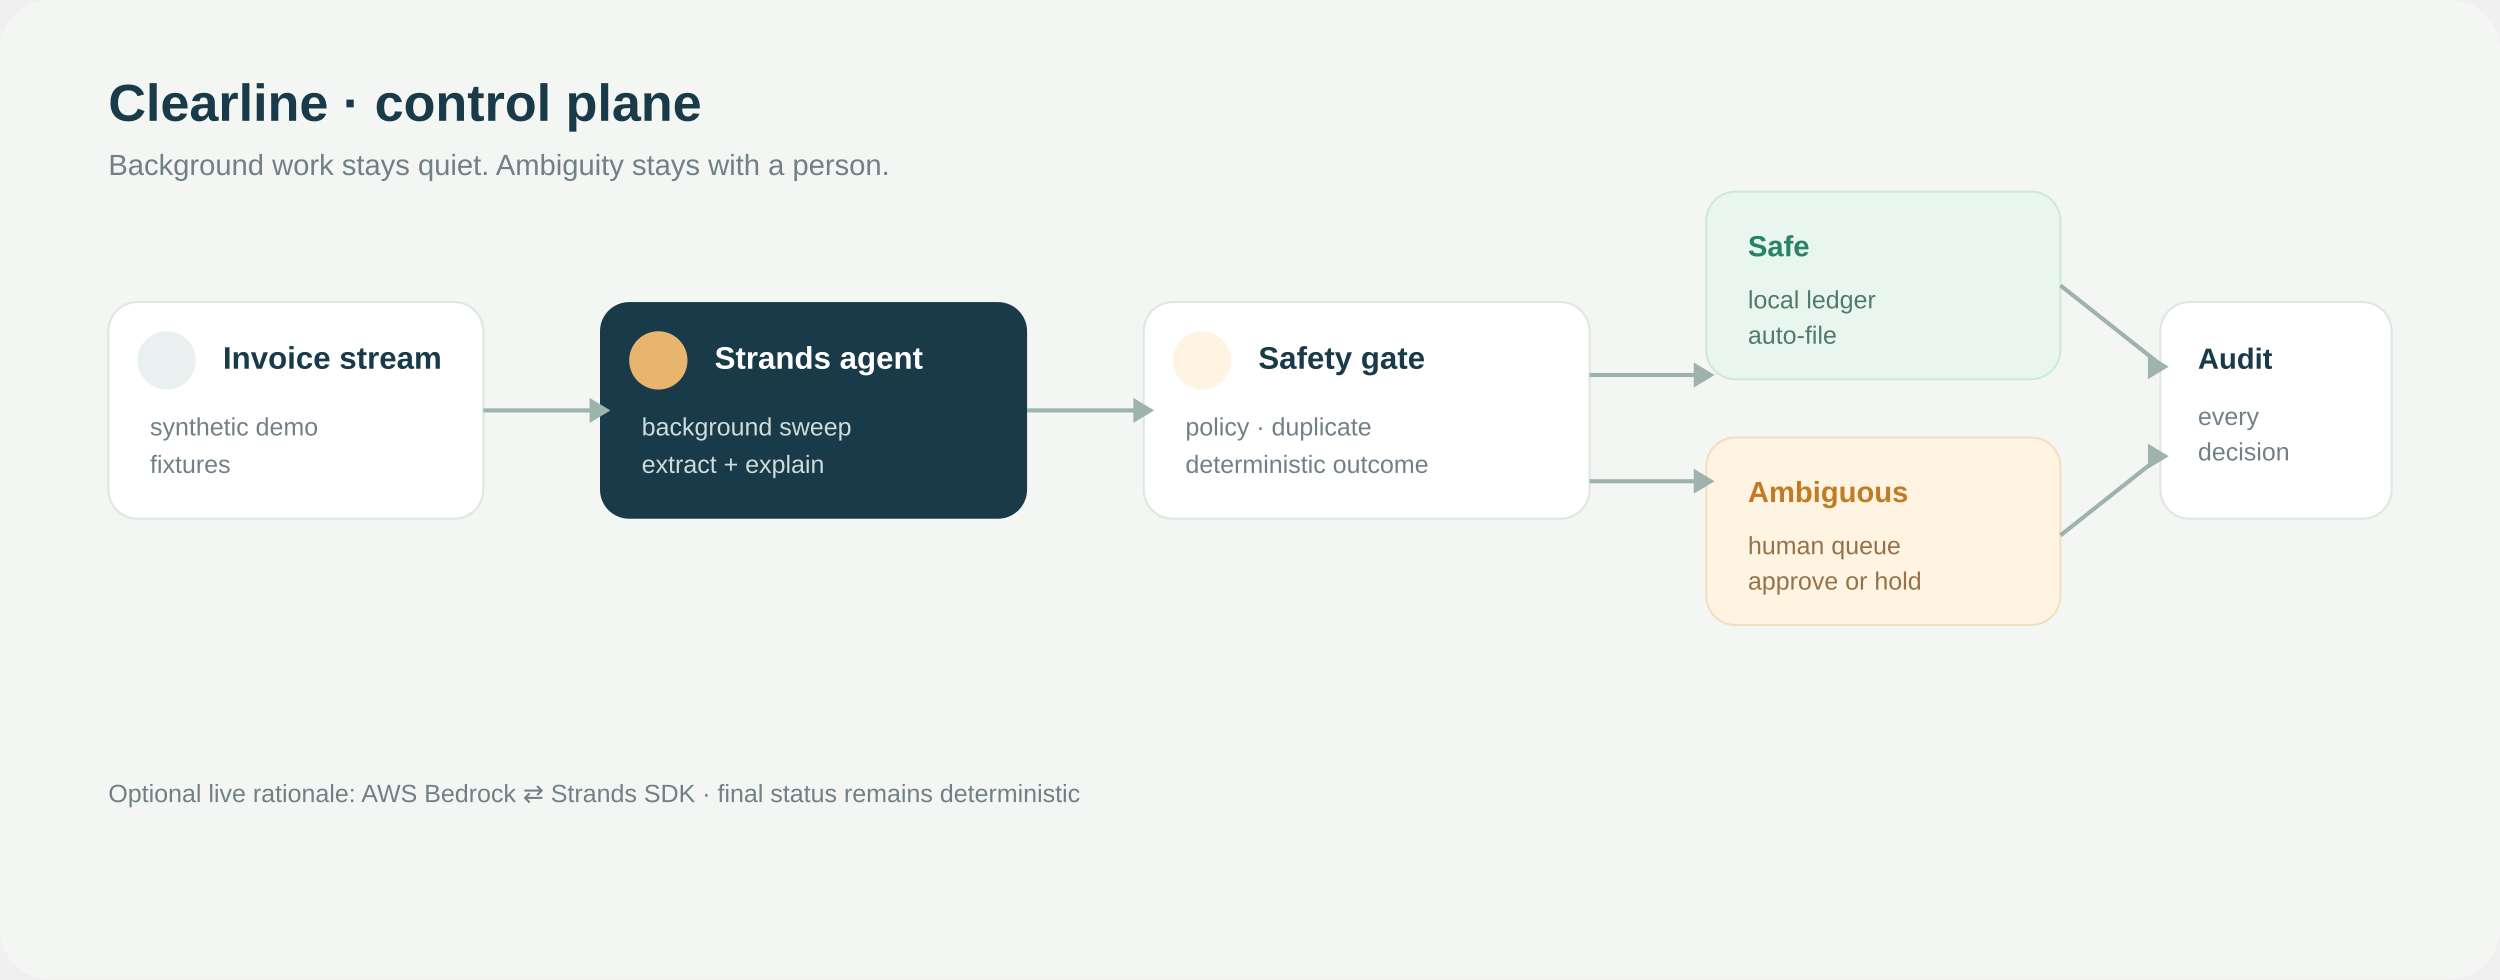
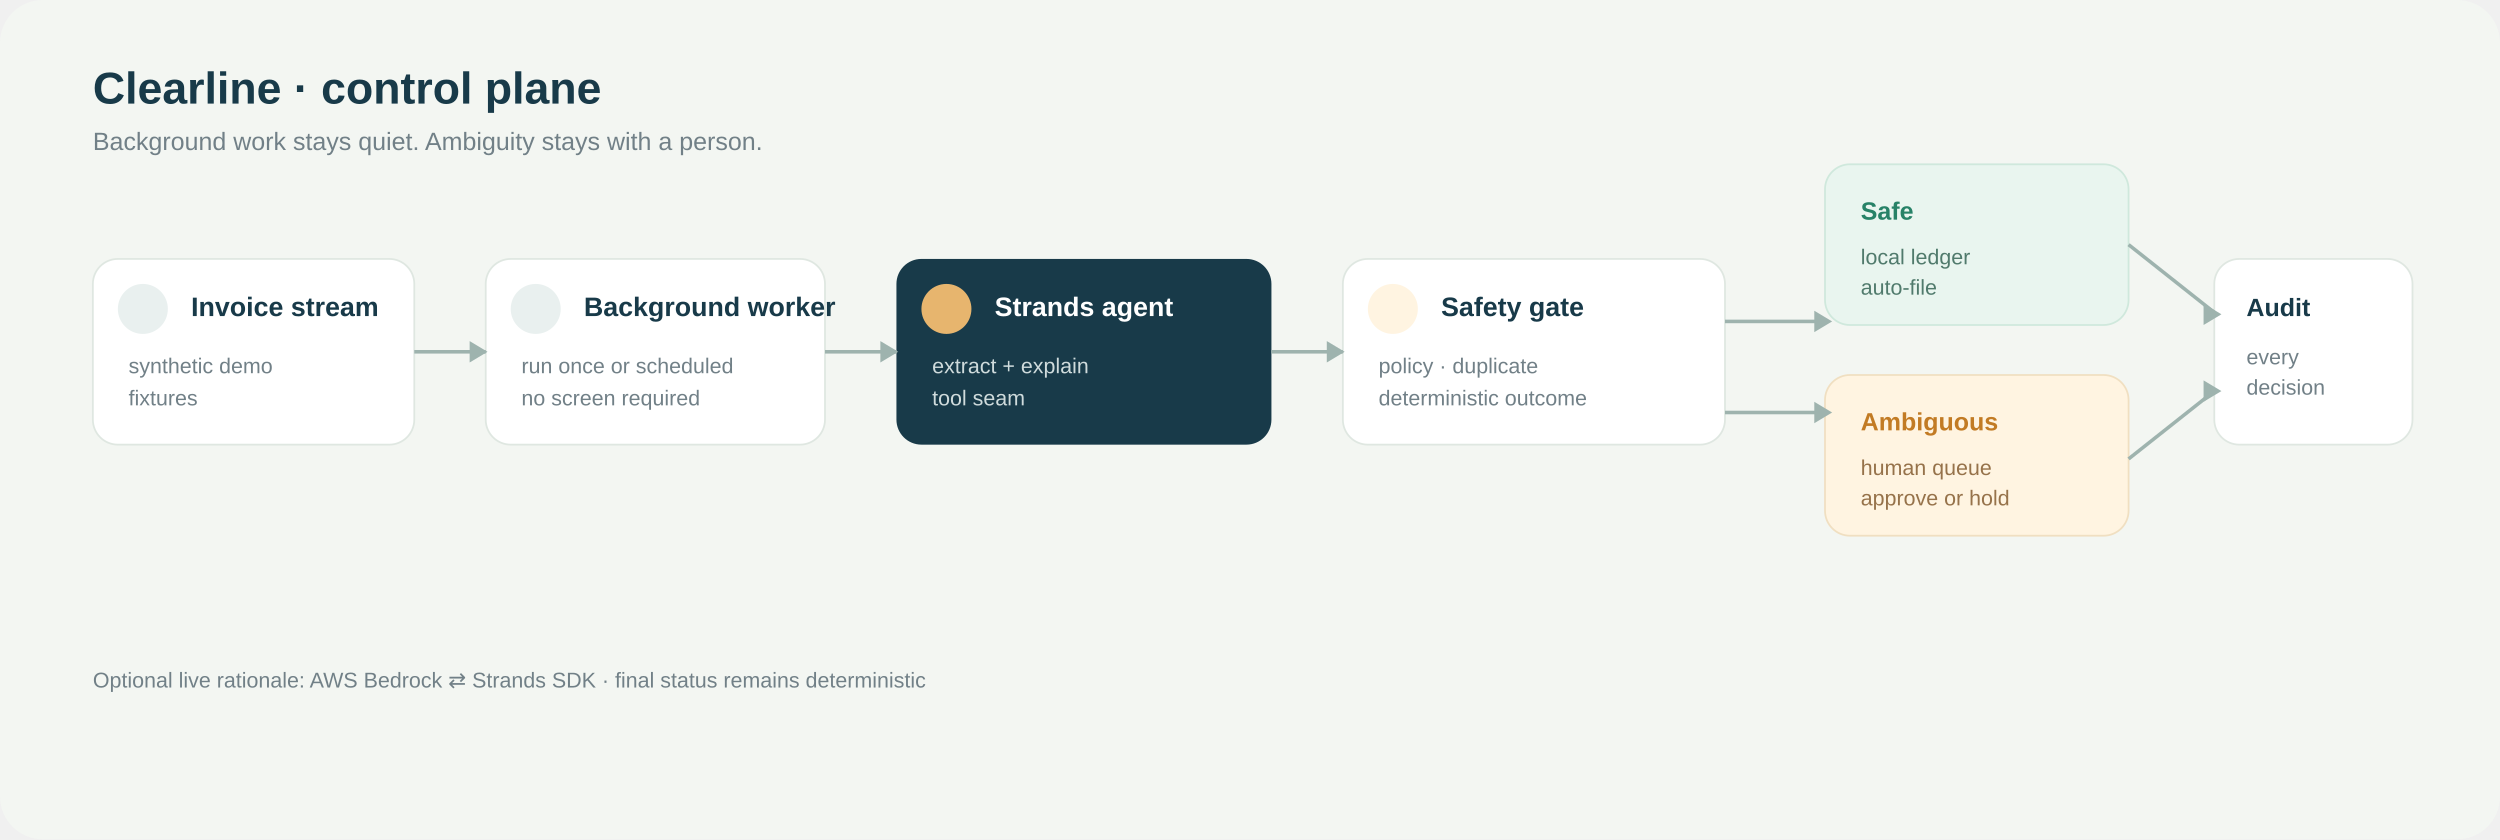
- <svg xmlns="http://www.w3.org/2000/svg" width="1200" height="470" viewBox="0 0 1200 470" role="img" aria-labelledby="title desc">
-   <rect width="1200" height="470" rx="24" fill="#f3f6f2" />
+ <svg xmlns="http://www.w3.org/2000/svg" width="1400" height="470" viewBox="0 0 1400 470" role="img" aria-labelledby="title desc">
+   <rect width="1400" height="470" rx="24" fill="#f3f6f2" />
  <text x="52" y="58" fill="#183a49" font-family="Arial, sans-serif" font-size="25" font-weight="700">Clearline · control plane</text>
  <text x="52" y="84" fill="#718087" font-family="Arial, sans-serif" font-size="14">Background work stays quiet. Ambiguity stays with a person.</text>
  <g font-family="Arial, sans-serif">
    <g transform="translate(52 145)">
      <rect width="180" height="104" rx="14" fill="#fff" stroke="#dfe7e1" />
      <circle cx="28" cy="28" r="14" fill="#e9f0ef" />
      <text x="55" y="32" fill="#183a49" font-size="15" font-weight="700">Invoice stream</text>
      <text x="20" y="64" fill="#718087" font-size="12">synthetic demo</text>
      <text x="20" y="82" fill="#718087" font-size="12">fixtures</text>
    </g>
-     <g transform="translate(288 145)">
-       <rect width="205" height="104" rx="14" fill="#183a49" />
+     <g transform="translate(272 145)">
+       <rect width="190" height="104" rx="14" fill="#fff" stroke="#dfe7e1" />
+       <circle cx="28" cy="28" r="14" fill="#e9f0ef" />
+       <text x="55" y="32" fill="#183a49" font-size="15" font-weight="700">Background worker</text>
+       <text x="20" y="64" fill="#718087" font-size="12">run once or scheduled</text>
+       <text x="20" y="82" fill="#718087" font-size="12">no screen required</text>
+     </g>
+     <g transform="translate(502 145)">
+       <rect width="210" height="104" rx="14" fill="#183a49" />
      <circle cx="28" cy="28" r="14" fill="#e7b56e" />
      <text x="55" y="32" fill="#fff" font-size="15" font-weight="700">Strands agent</text>
-       <text x="20" y="64" fill="#cfdbdc" font-size="12">background sweep</text>
-       <text x="20" y="82" fill="#cfdbdc" font-size="12">extract + explain</text>
+       <text x="20" y="64" fill="#cfdbdc" font-size="12">extract + explain</text>
+       <text x="20" y="82" fill="#cfdbdc" font-size="12">tool seam</text>
    </g>
-     <g transform="translate(549 145)">
+     <g transform="translate(752 145)">
      <rect width="214" height="104" rx="14" fill="#fff" stroke="#dfe7e1" />
      <circle cx="28" cy="28" r="14" fill="#fff4e1" />
      <text x="55" y="32" fill="#183a49" font-size="15" font-weight="700">Safety gate</text>
      <text x="20" y="64" fill="#718087" font-size="12">policy · duplicate</text>
      <text x="20" y="82" fill="#718087" font-size="12">deterministic outcome</text>
    </g>
-     <g transform="translate(819 92)">
+     <g transform="translate(1022 92)">
      <rect width="170" height="90" rx="14" fill="#e9f5ef" stroke="#cfe8dc" />
      <text x="20" y="31" fill="#278267" font-size="14" font-weight="700">Safe</text>
      <text x="20" y="56" fill="#507a6c" font-size="12">local ledger</text>
      <text x="20" y="73" fill="#507a6c" font-size="12">auto-file</text>
    </g>
-     <g transform="translate(819 210)">
+     <g transform="translate(1022 210)">
      <rect width="170" height="90" rx="14" fill="#fff4e1" stroke="#f0dfc1" />
      <text x="20" y="31" fill="#c27b24" font-size="14" font-weight="700">Ambiguous</text>
      <text x="20" y="56" fill="#96724a" font-size="12">human queue</text>
      <text x="20" y="73" fill="#96724a" font-size="12">approve or hold</text>
    </g>
-     <g transform="translate(1037 145)">
+     <g transform="translate(1240 145)">
      <rect width="111" height="104" rx="14" fill="#fff" stroke="#dfe7e1" />
      <text x="18" y="32" fill="#183a49" font-size="14" font-weight="700">Audit</text>
      <text x="18" y="59" fill="#718087" font-size="12">every</text>
      <text x="18" y="76" fill="#718087" font-size="12">decision</text>
    </g>
  </g>
  <g fill="none" stroke="#9eb3ae" stroke-width="2">
-     <path d="M232 197h56" />
-     <path d="M493 197h56" />
-     <path d="M763 180h56" />
-     <path d="M763 231h56" />
-     <path d="M989 137l48 38" />
-     <path d="M989 257l48-38" />
+     <path d="M232 197h40" />
+     <path d="M462 197h40" />
+     <path d="M712 197h40" />
+     <path d="M966 180h56" />
+     <path d="M966 231h56" />
+     <path d="M1192 137l48 38" />
+     <path d="M1192 257l48-38" />
  </g>
  <g fill="#9eb3ae">
-     <path d="m283 191 10 6-10 6z" />
-     <path d="m544 191 10 6-10 6z" />
-     <path d="m813 174 10 6-10 6z" />
-     <path d="m813 225 10 6-10 6z" />
-     <path d="m1031 170 10 6-10 6z" />
-     <path d="m1031 213 10 6-10 6z" />
+     <path d="m263 191 10 6-10 6z" />
+     <path d="m493 191 10 6-10 6z" />
+     <path d="m743 191 10 6-10 6z" />
+     <path d="m1016 174 10 6-10 6z" />
+     <path d="m1016 225 10 6-10 6z" />
+     <path d="m1234 170 10 6-10 6z" />
+     <path d="m1234 213 10 6-10 6z" />
  </g>
  <text x="52" y="385" fill="#718087" font-family="Arial, sans-serif" font-size="12">Optional live rationale: AWS Bedrock ⇄ Strands SDK · final status remains deterministic</text>
</svg>
